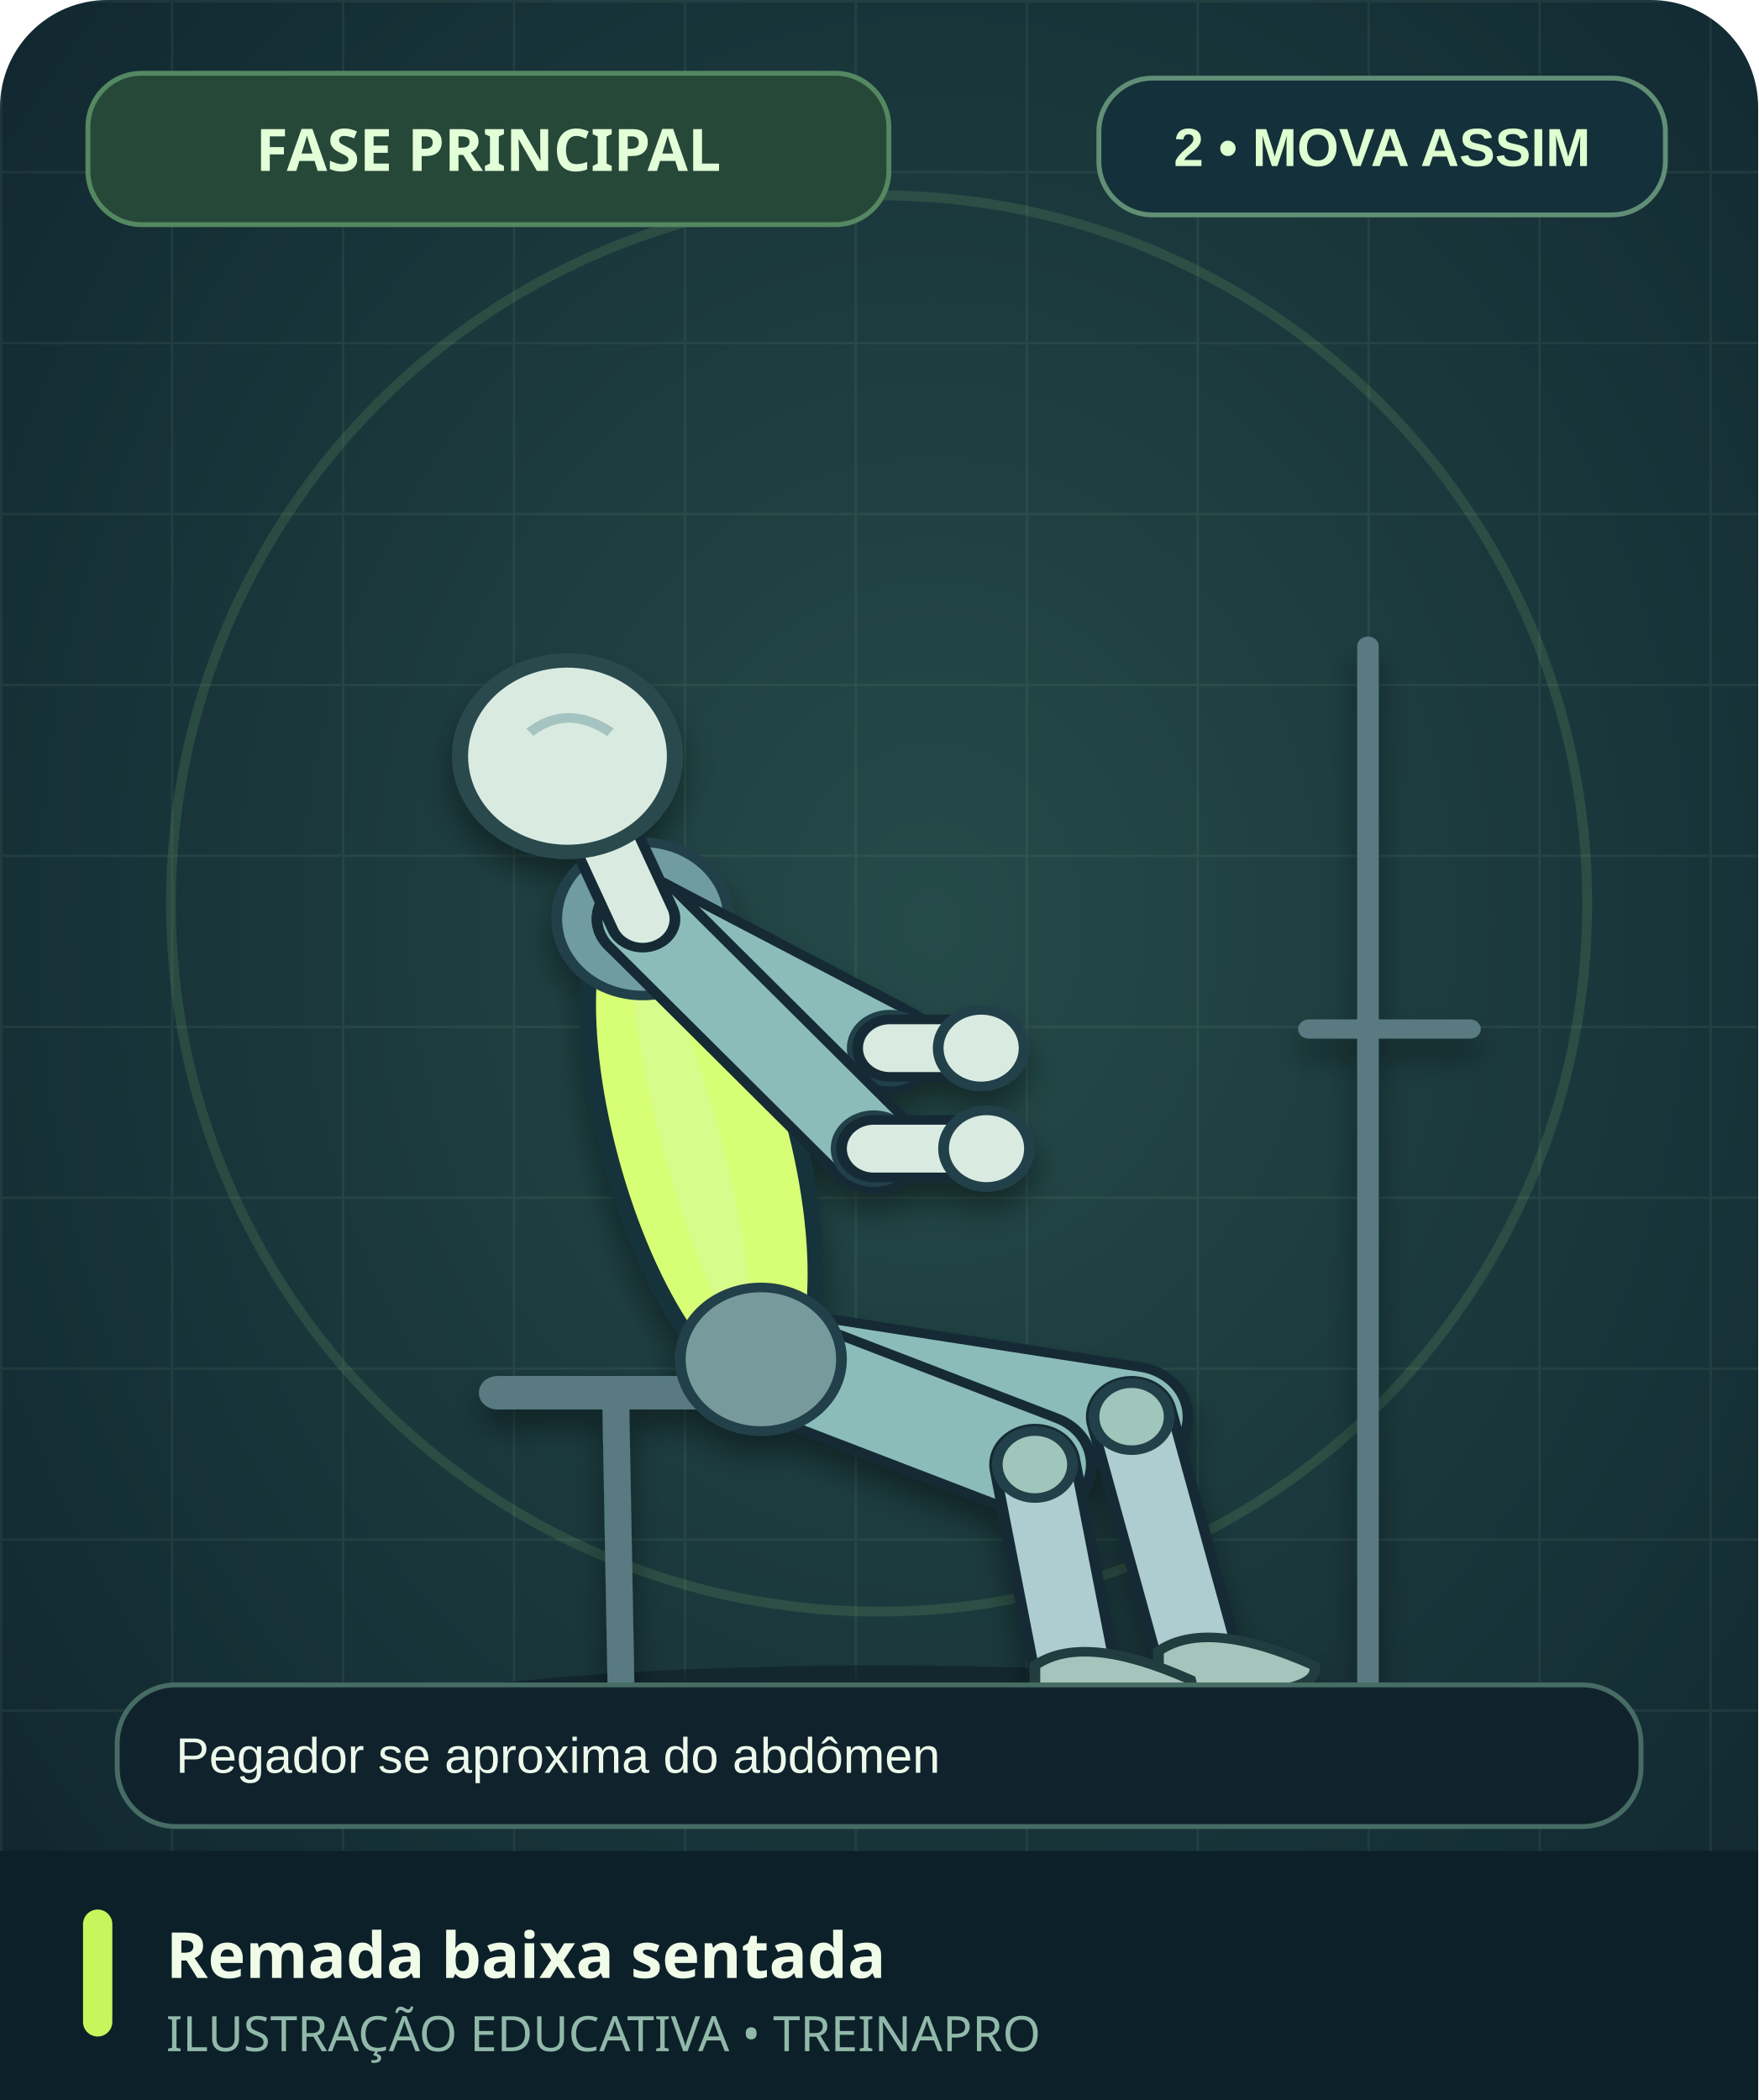
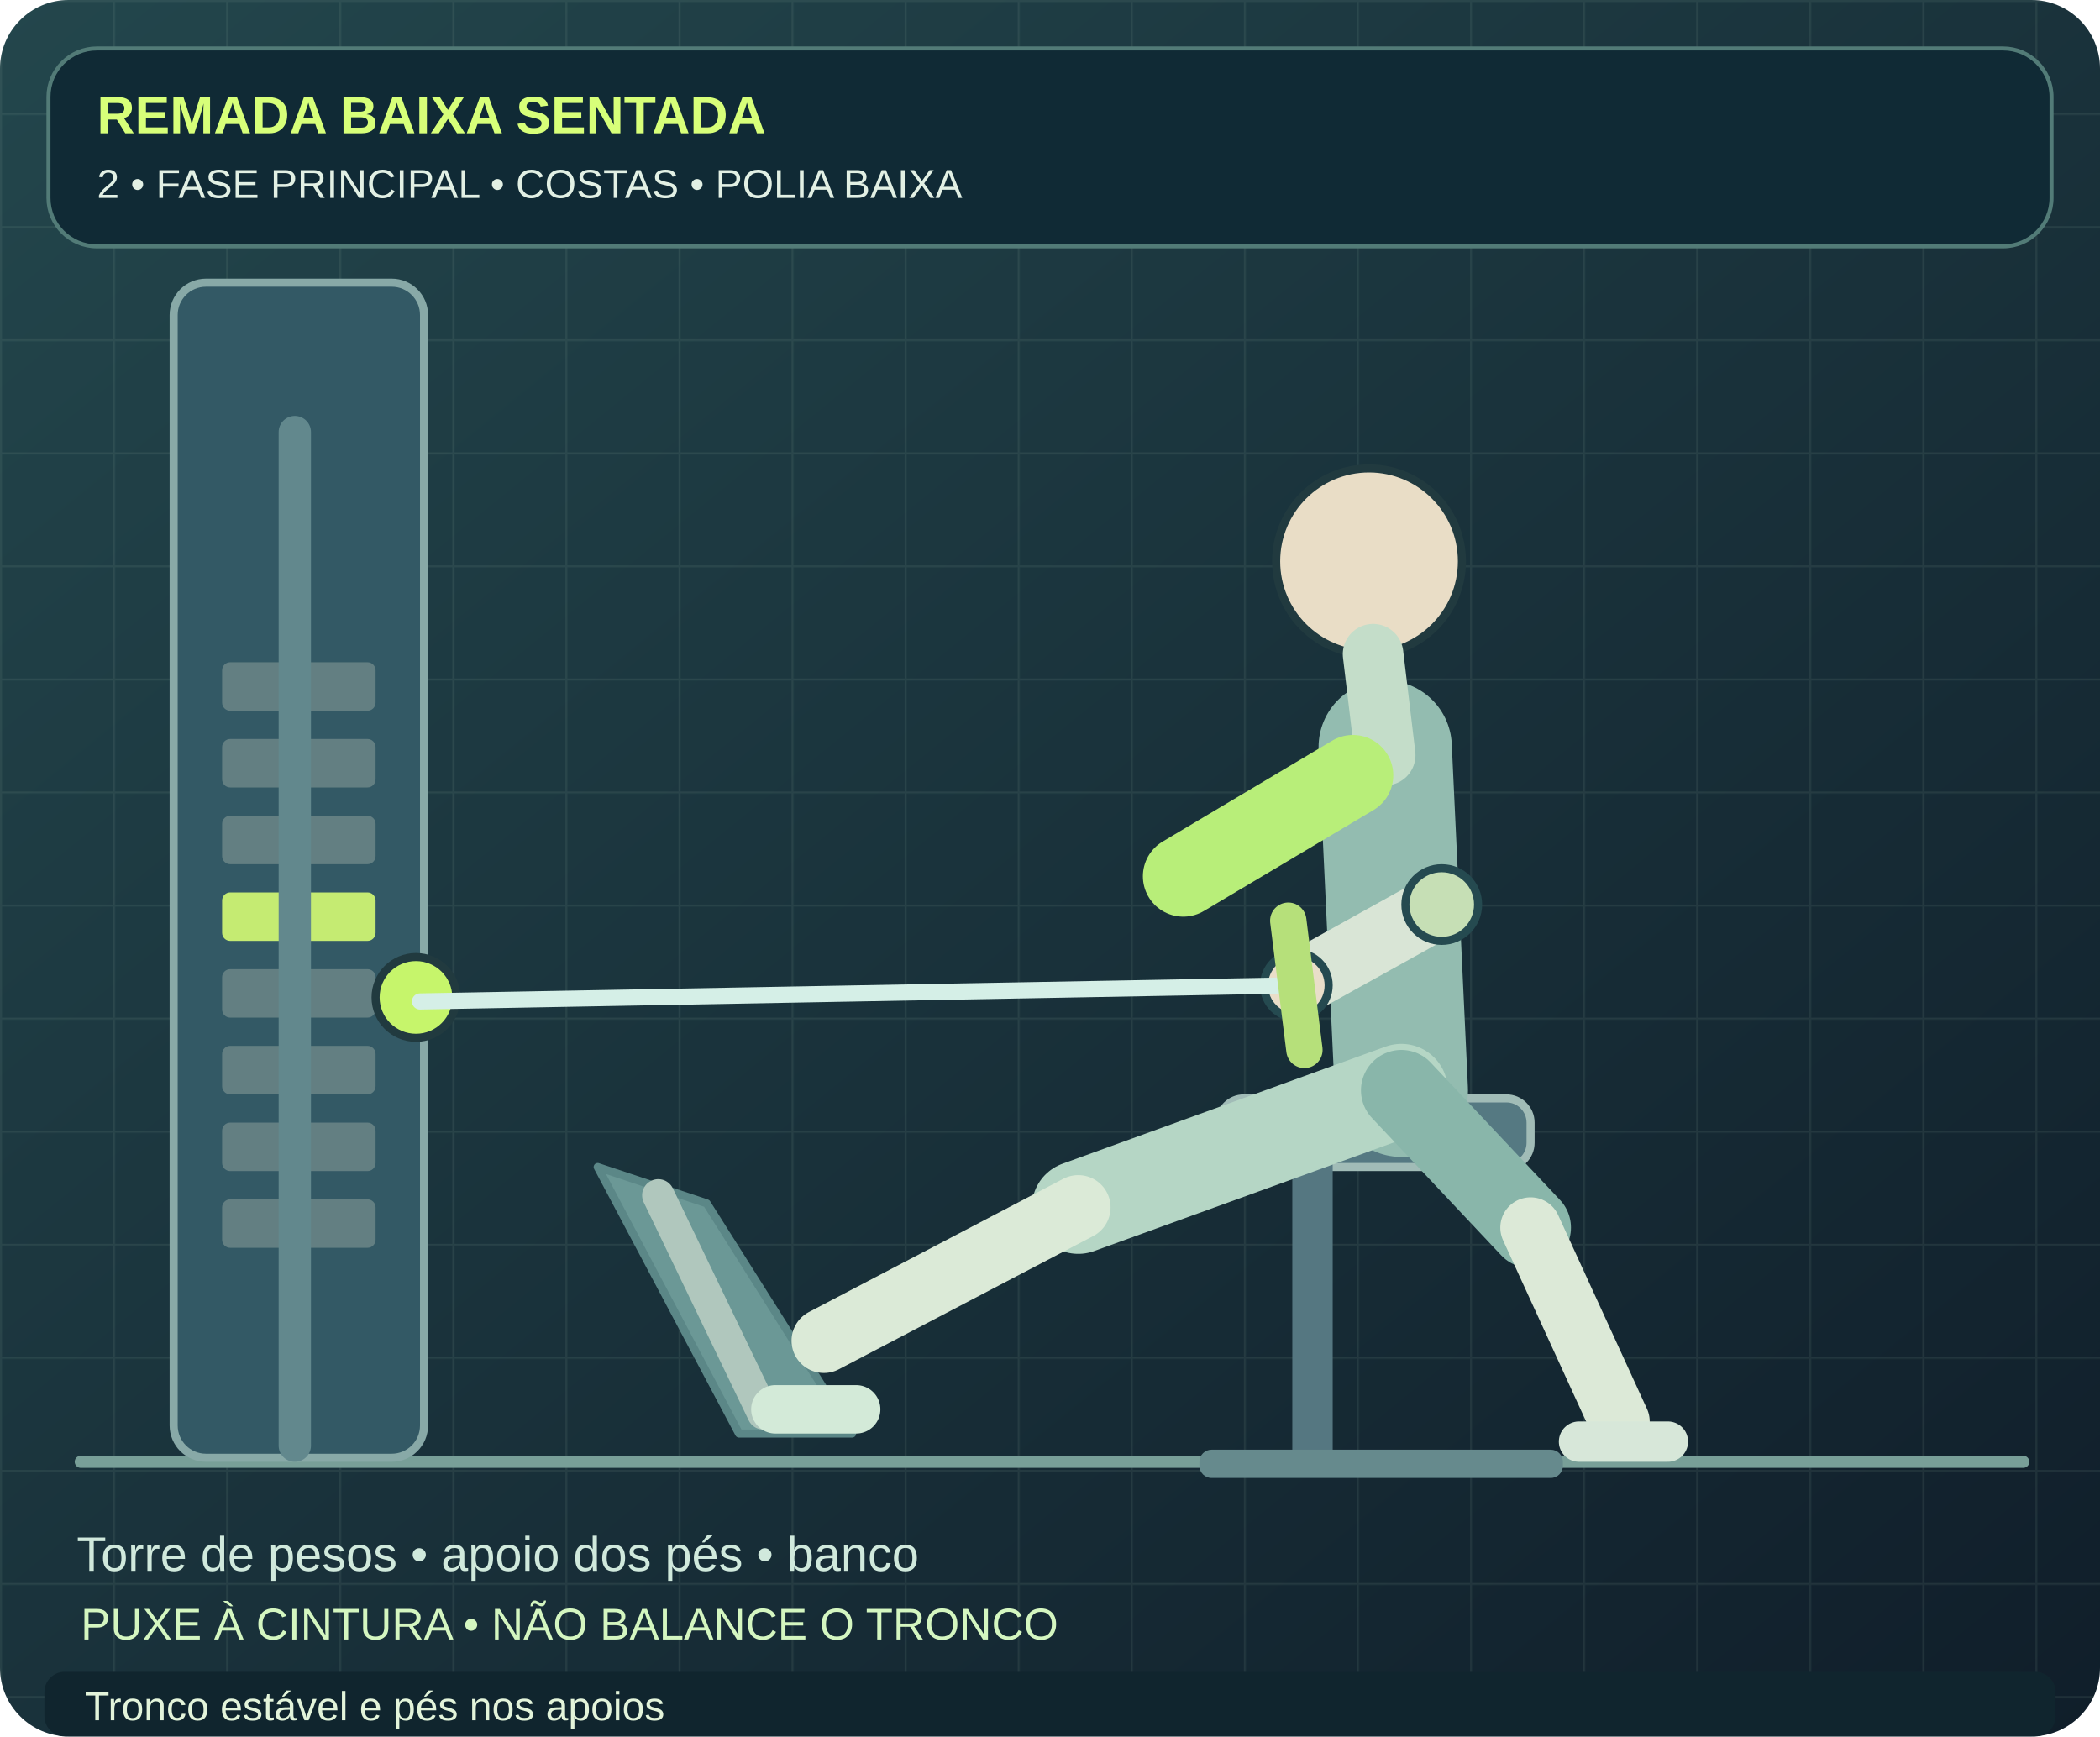
- <svg xmlns="http://www.w3.org/2000/svg" viewBox="0 0 360 430" role="img" aria-labelledby="title desc">
+ <svg xmlns="http://www.w3.org/2000/svg" viewBox="0 0 520 430" role="img" aria-labelledby="title desc">
  <defs>
-     <radialGradient id="bg" cx=".53" cy=".44" r=".78">
-       <stop stop-color="#254b49" />
-       <stop offset="1" stop-color="#0e222d" />
-     </radialGradient>
-     <pattern id="grid" width="35" height="35" patternUnits="userSpaceOnUse">
-       <path d="M35 0H0V35" stroke="#bddcb8" stroke-opacity=".07" fill="none" />
+     <linearGradient id="bg" x1="0" x2="1" y1="0" y2="1">
+       <stop stop-color="#23464c" />
+       <stop offset="1" stop-color="#101e2a" />
+     </linearGradient>
+     <pattern id="grid" width="28" height="28" patternUnits="userSpaceOnUse">
+       <path d="M28 0H0V28" stroke="#a4c2b1" stroke-opacity=".10" fill="none" />
    </pattern>
-     <filter id="glow" x="-30%" y="-30%" width="160%" height="160%">
-       <feDropShadow dx="0" dy="4" stdDeviation="3" flood-color="#000" flood-opacity=".40" />
-     </filter>
  </defs>
-   <rect width="360" height="430" rx="22" fill="url(#bg)" />
-   <rect width="360" height="430" rx="22" fill="url(#grid)" />
-   <ellipse cx="180" cy="354" rx="112" ry="13" fill="#0b1820" opacity=".50" />
-   <circle cx="180" cy="185" r="145" fill="none" stroke="#b5ef80" stroke-opacity=".12" stroke-width="2" />
-   <rect x="18" y="15" width="164" height="31" rx="11" fill="#264839" stroke="#548861" />
-   <text x="100" y="35" text-anchor="middle" fill="#e3ffd8" font-family="sans-serif" font-size="12" font-weight="bold">FASE PRINCIPAL</text>
-   <g transform="translate(37 49) scale(1.1 .98)" filter="url(#glow)">
-     <line x1="59" y1="241" x2="127" y2="241" stroke="#587a80" stroke-width="7" stroke-linecap="round" />
-     <line x1="81" y1="244" x2="82" y2="305" stroke="#587a80" stroke-width="5" stroke-linecap="round" />
-     <line x1="221" y1="85" x2="221" y2="305" stroke="#587a80" stroke-width="4" stroke-linecap="round" />
-     <line x1="210" y1="165" x2="240" y2="165" stroke="#587a80" stroke-width="4" stroke-linecap="round" />
-     <line x1="108" y1="234" x2="177" y2="246" stroke="#122c34" stroke-width="23" stroke-linecap="round" />
-     <line x1="108" y1="234" x2="177" y2="246" stroke="#8cbcb9" stroke-width="19" stroke-linecap="round" />
-     <line x1="177" y1="246" x2="190" y2="299" stroke="#122c34" stroke-width="17" stroke-linecap="round" />
-     <line x1="177" y1="246" x2="190" y2="299" stroke="#adcdd0" stroke-width="13" stroke-linecap="round" />
-     <circle cx="177" cy="246" r="7" fill="#a0c5bb" stroke="#214149" stroke-width="2" />
-     <path d="M182 295 Q191 288 211 298 Q213 305 182 304Z" fill="#a6c4bb" stroke="#243c40" stroke-width="2" />
-     <line x1="108" y1="234" x2="159" y2="256" stroke="#122c34" stroke-width="23" stroke-linecap="round" />
-     <line x1="108" y1="234" x2="159" y2="256" stroke="#8cbcb9" stroke-width="19" stroke-linecap="round" />
-     <line x1="159" y1="256" x2="167" y2="302" stroke="#122c34" stroke-width="17" stroke-linecap="round" />
-     <line x1="159" y1="256" x2="167" y2="302" stroke="#adcdd0" stroke-width="13" stroke-linecap="round" />
-     <circle cx="159" cy="256" r="7" fill="#a0c5bb" stroke="#214149" stroke-width="2" />
-     <path d="M159 298 Q168 291 188 301 Q190 308 159 307Z" fill="#a6c4bb" stroke="#243c40" stroke-width="2" />
-     <ellipse cx="97.0" cy="188.0" rx="17.5" ry="54.30" transform="rotate(-13.45 97.0 188.0)" fill="#d7ff75" stroke="#18333b" stroke-width="3" />
-     <ellipse cx="95.0" cy="188.0" rx="5.5" ry="40.30" transform="rotate(-13.45 97.0 188.0)" fill="#deefe3" opacity=".2" />
-     <circle cx="108" cy="234" r="15" fill="#779b9c" stroke="#214149" stroke-width="2" />
-     <circle cx="86" cy="142" r="16" fill="#6f9ca1" stroke="#214149" stroke-width="2" />
-     <line x1="86" y1="142" x2="132" y2="169" stroke="#122c34" stroke-width="19" stroke-linecap="round" />
-     <line x1="86" y1="142" x2="132" y2="169" stroke="#8cbcb9" stroke-width="15" stroke-linecap="round" />
-     <circle cx="132" cy="169" r="7" fill="#91bbba" stroke="#214149" stroke-width="2" />
-     <line x1="132" y1="169" x2="149" y2="169" stroke="#122c34" stroke-width="14" stroke-linecap="round" />
-     <line x1="132" y1="169" x2="149" y2="169" stroke="#d9ebe0" stroke-width="10" stroke-linecap="round" />
-     <circle cx="149" cy="169" r="8" fill="#d9ebe0" stroke="#214149" stroke-width="2" />
-     <line x1="86" y1="142" x2="129" y2="190" stroke="#122c34" stroke-width="19" stroke-linecap="round" />
-     <line x1="86" y1="142" x2="129" y2="190" stroke="#8cbcb9" stroke-width="15" stroke-linecap="round" />
-     <circle cx="129" cy="190" r="7" fill="#91bbba" stroke="#214149" stroke-width="2" />
-     <line x1="129" y1="190" x2="150" y2="190" stroke="#122c34" stroke-width="14" stroke-linecap="round" />
-     <line x1="129" y1="190" x2="150" y2="190" stroke="#d9ebe0" stroke-width="10" stroke-linecap="round" />
-     <circle cx="150" cy="190" r="8" fill="#d9ebe0" stroke="#214149" stroke-width="2" />
-     <line x1="86" y1="142" x2="72" y2="108" stroke="#122c34" stroke-width="14" stroke-linecap="round" />
-     <line x1="86" y1="142" x2="72" y2="108" stroke="#d9ebe0" stroke-width="10" stroke-linecap="round" />
-     <circle cx="72" cy="108" r="20" fill="#d9ebe0" stroke="#2a4a4e" stroke-width="3" />
-     <path d="M65 103 Q72 97 80 103" fill="none" stroke="#82a8aa" stroke-width="2" opacity=".6" />
-   </g>
-   <rect x="0" y="379" width="360" height="51" fill="#0c2029" />
-   <rect x="17" y="391" width="6" height="26" rx="3" fill="#c6f65b" />
-   <text x="34" y="405" fill="#f0fbe8" font-family="sans-serif" font-size="13" font-weight="bold">Remada baixa sentada</text>
-   <text x="34" y="420" fill="#91b9aa" font-family="sans-serif" font-size="10">ILUSTRAÇÃO EDUCATIVA • TREINAPRO</text>
-   <g aria-hidden="true">
-     <rect x="225" y="16" rx="11" width="116" height="28" fill="#14303a" stroke="#608f76" />
-     <text x="283" y="34" text-anchor="middle" fill="#deffd0" font-size="11" font-family="Arial,sans-serif" font-weight="bold">2 • MOVA ASSIM</text>
-     <rect x="24" y="345" rx="12" width="312" height="29" fill="#10232c" stroke="#466c64" />
-     <text x="36" y="363" fill="#ecf9eb" font-size="10.2" font-family="Arial,sans-serif">Pegador se aproxima do abdômen</text>
-   </g>
+   <rect width="100%" height="100%" rx="17" fill="url(#bg)" />
+   <rect width="100%" height="100%" rx="17" fill="url(#grid)" />
+   <rect x="12" y="12" width="496" height="49" rx="12" fill="#102a35" stroke="#527b77" />
+   <text x="24" y="33" font-family="Arial,sans-serif" font-size="13" font-weight="700" fill="#d7ff79">REMADA BAIXA SENTADA</text>
+   <text x="24" y="49" font-family="Arial,sans-serif" font-size="10" fill="#e2f0e4">2 • FASE PRINCIPAL • COSTAS • POLIA BAIXA</text>
+   <line x1="20" y1="362" x2="501" y2="362" stroke="#789f98" stroke-width="3" stroke-linecap="round" />
+   <rect x="43" y="70" width="62" height="291" rx="8" fill="#335965" stroke="#88a9a7" stroke-width="2" />
+   <rect x="55" y="164" width="38" height="12" rx="2" fill="#637f82" />
+   <rect x="55" y="183" width="38" height="12" rx="2" fill="#637f82" />
+   <rect x="55" y="202" width="38" height="12" rx="2" fill="#637f82" />
+   <rect x="55" y="221" width="38" height="12" rx="2" fill="#c5eb72" />
+   <rect x="55" y="240" width="38" height="12" rx="2" fill="#637f82" />
+   <rect x="55" y="259" width="38" height="12" rx="2" fill="#637f82" />
+   <rect x="55" y="278" width="38" height="12" rx="2" fill="#637f82" />
+   <rect x="55" y="297" width="38" height="12" rx="2" fill="#637f82" />
+   <line x1="73" y1="107" x2="73" y2="358" stroke="#62888d" stroke-width="8" stroke-linecap="round" />
+   <circle cx="103" cy="247" r="10" fill="#c6f56b" stroke="#213a3f" stroke-width="2" />
+   <polygon points="148,289 175,298 211,355 183,355" fill="#6b9896" stroke="#5b8787" stroke-width="2" stroke-linejoin="round" />
+   <line x1="163" y1="296" x2="189" y2="350" stroke="#b0c7bd" stroke-width="8" stroke-linecap="round" />
+   <rect x="302" y="272" width="77" height="17" rx="6" fill="#557982" stroke="#a1bcb7" stroke-width="2" />
+   <rect x="320" y="285" width="10" height="76" rx="2" fill="#557781" />
+   <rect x="297" y="359" width="90" height="7" rx="3" fill="#668a8d" />
+   <text x="19" y="389" font-family="Arial,sans-serif" font-size="12" fill="#d0e9dc">Torre de pesos • apoio dos pés • banco</text>
+   <line x1="343" y1="185" x2="347" y2="270" stroke="#93bcb0" stroke-width="33" stroke-linecap="round" />
+   <line x1="347" y1="270" x2="267" y2="299" stroke="#b5d6c5" stroke-width="23" stroke-linecap="round" />
+   <line x1="267" y1="299" x2="204" y2="332" stroke="#dbead7" stroke-width="16" stroke-linecap="round" />
+   <line x1="347" y1="270" x2="379" y2="304" stroke="#89b6aa" stroke-width="20" stroke-linecap="round" />
+   <line x1="379" y1="304" x2="401" y2="352" stroke="#dce9d7" stroke-width="15" stroke-linecap="round" />
+   <circle cx="339" cy="139" r="23" fill="#e9ddc6" stroke="#213a3f" stroke-width="2" />
+   <line x1="340" y1="162" x2="343" y2="187" stroke="#c4ddc9" stroke-width="15" stroke-linecap="round" />
+   <line x1="192" y1="349" x2="212" y2="349" stroke="#d3ead8" stroke-width="12" stroke-linecap="round" />
+   <line x1="391" y1="357" x2="413" y2="357" stroke="#d7e7d9" stroke-width="10" stroke-linecap="round" />
+   <line x1="335" y1="192" x2="293" y2="217" stroke="#b8ee79" stroke-width="20" stroke-linecap="round" />
+   <line x1="357" y1="224" x2="321" y2="244" stroke="#d9e5d6" stroke-width="16" stroke-linecap="round" />
+   <circle cx="357" cy="224" r="9" fill="#c6dfb5" stroke="#254a50" stroke-width="2" />
+   <circle cx="321" cy="244" r="8" fill="#e9dec9" stroke="#254a50" stroke-width="2" />
+   <line x1="104" y1="248" x2="321" y2="244" stroke="#d5efe7" stroke-width="4" stroke-linecap="round" />
+   <line x1="319" y1="228" x2="323" y2="260" stroke="#b6e07a" stroke-width="9" stroke-linecap="round" />
+   <text x="20" y="406" font-family="Arial,sans-serif" font-size="11" fill="#d4f6c0">PUXE À CINTURA • NÃO BALANCE O TRONCO</text>
+   <rect x="11" y="414" width="498" height="16" rx="5" fill="#10252e" />
+   <text x="21" y="426" font-family="Arial,sans-serif" font-size="10" fill="#e3f4da">Tronco estável e pés nos apoios</text>
</svg>
